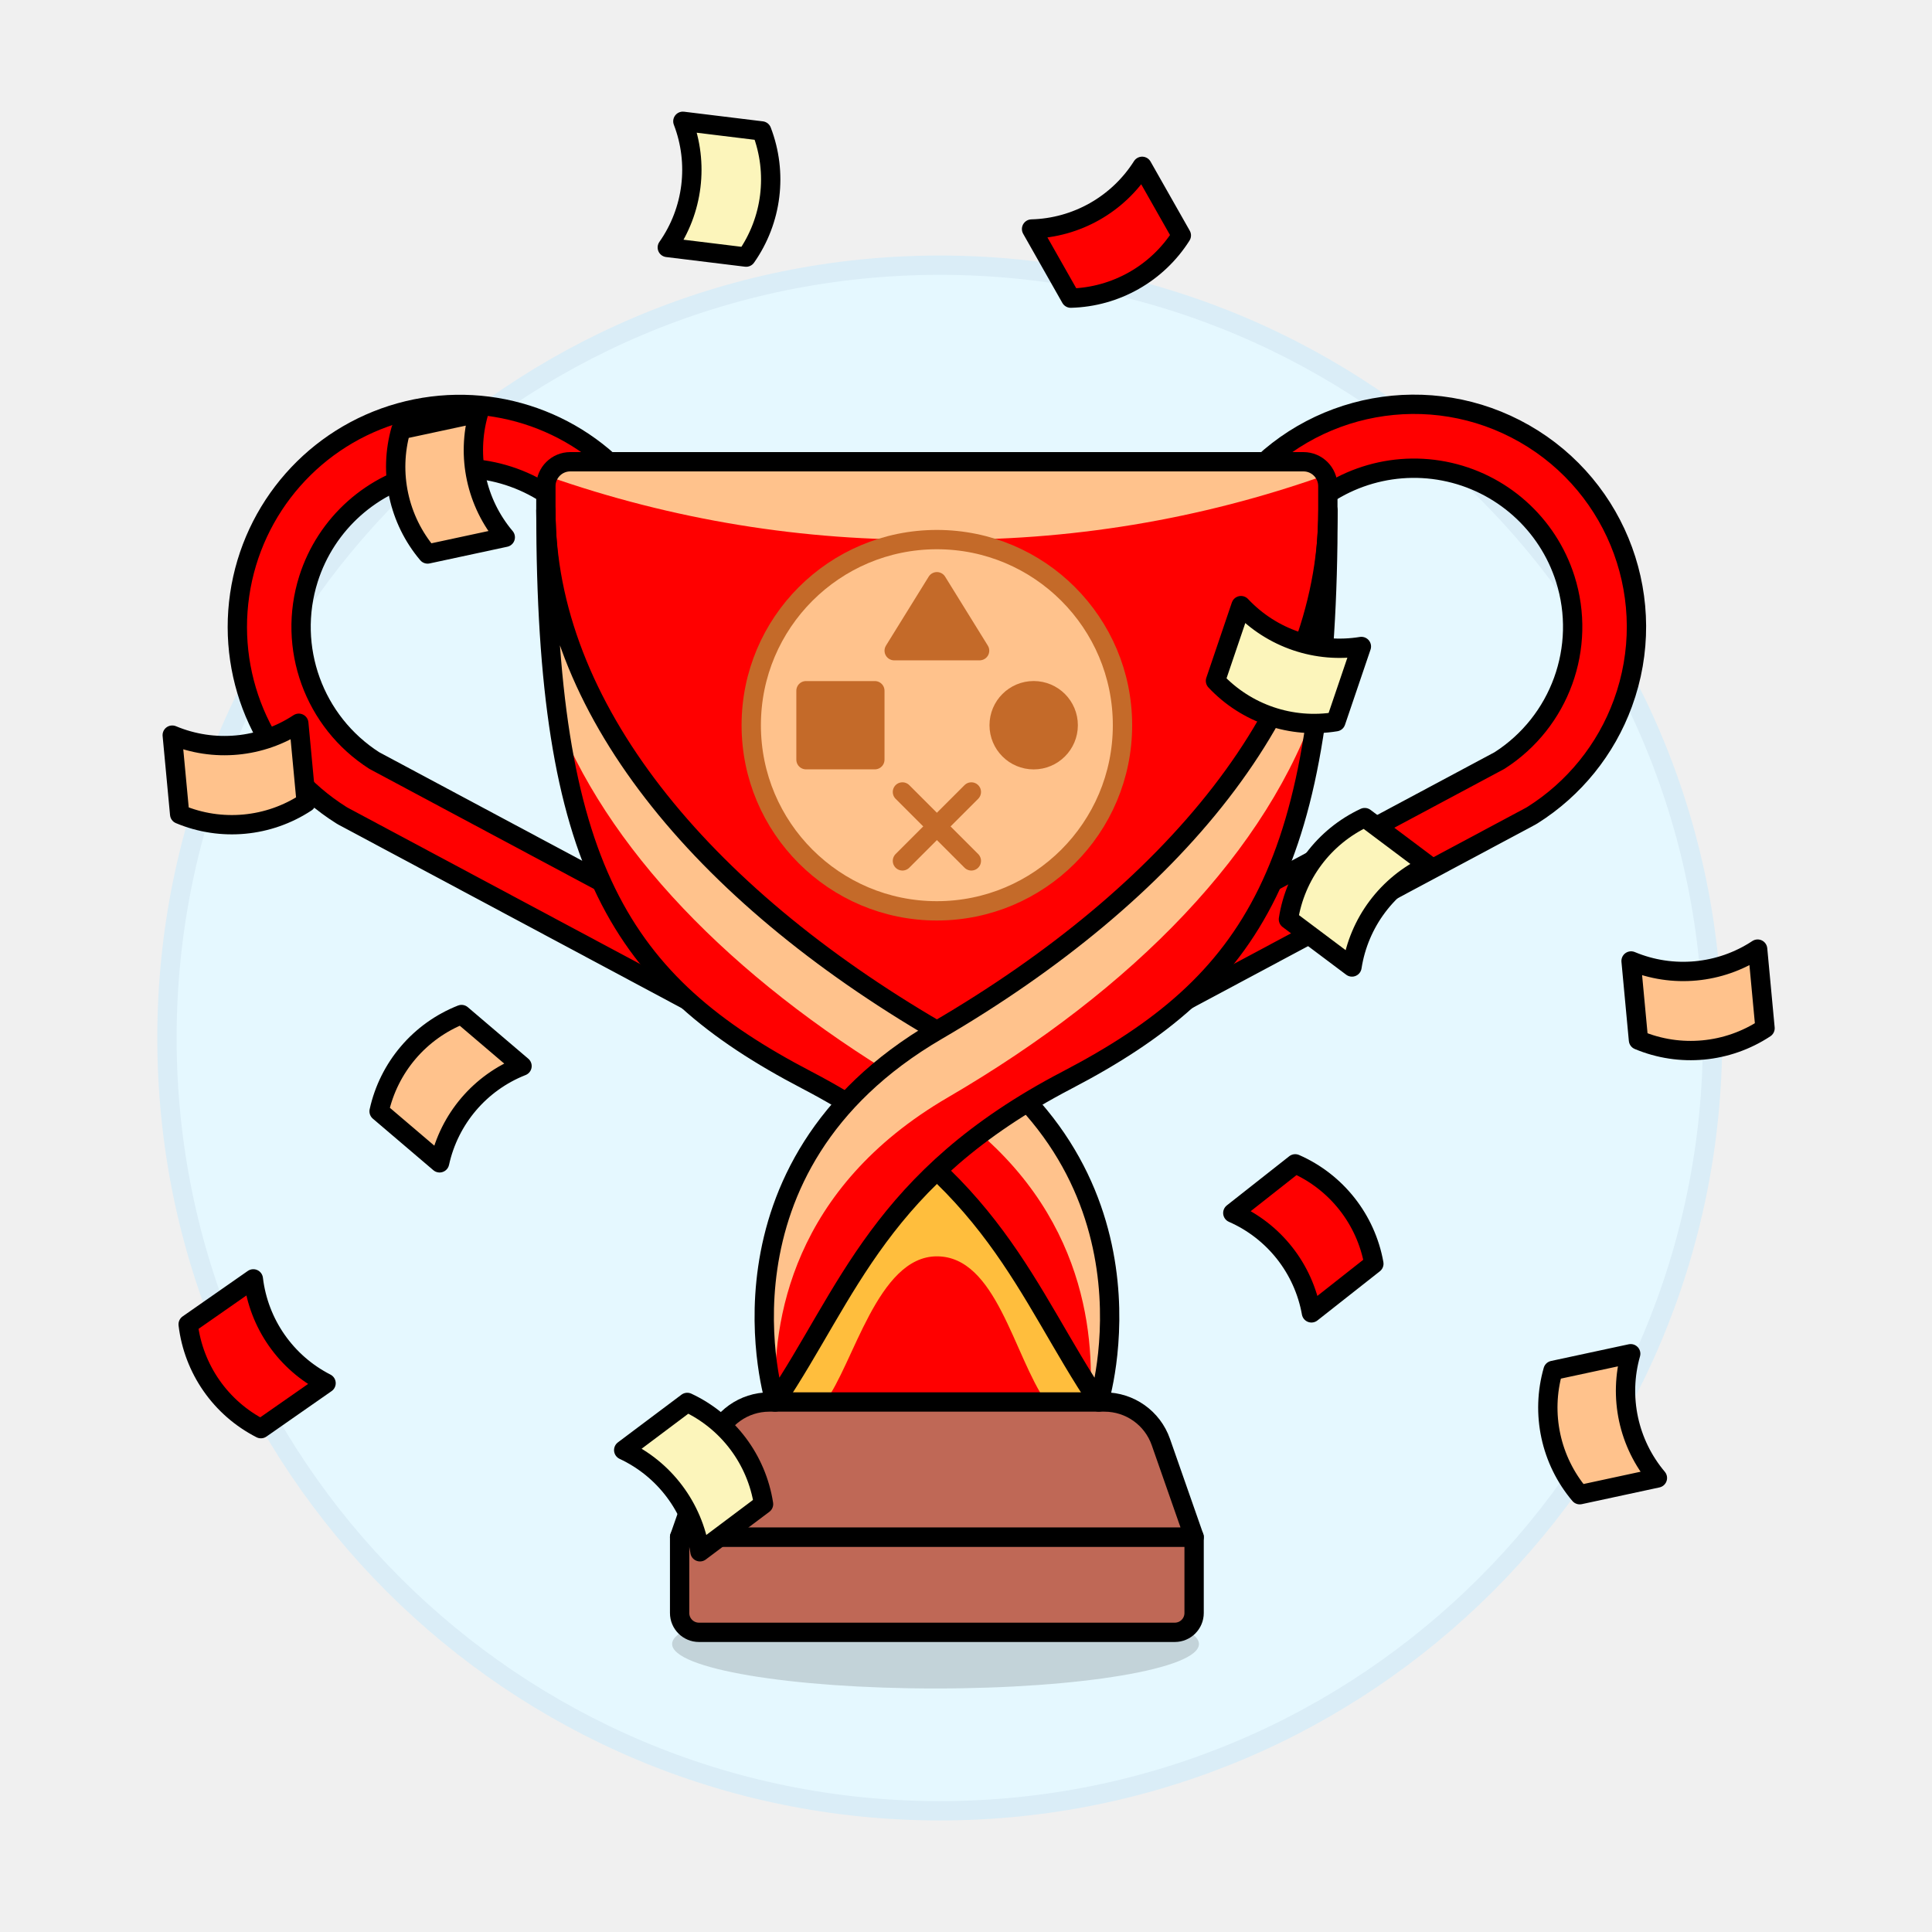
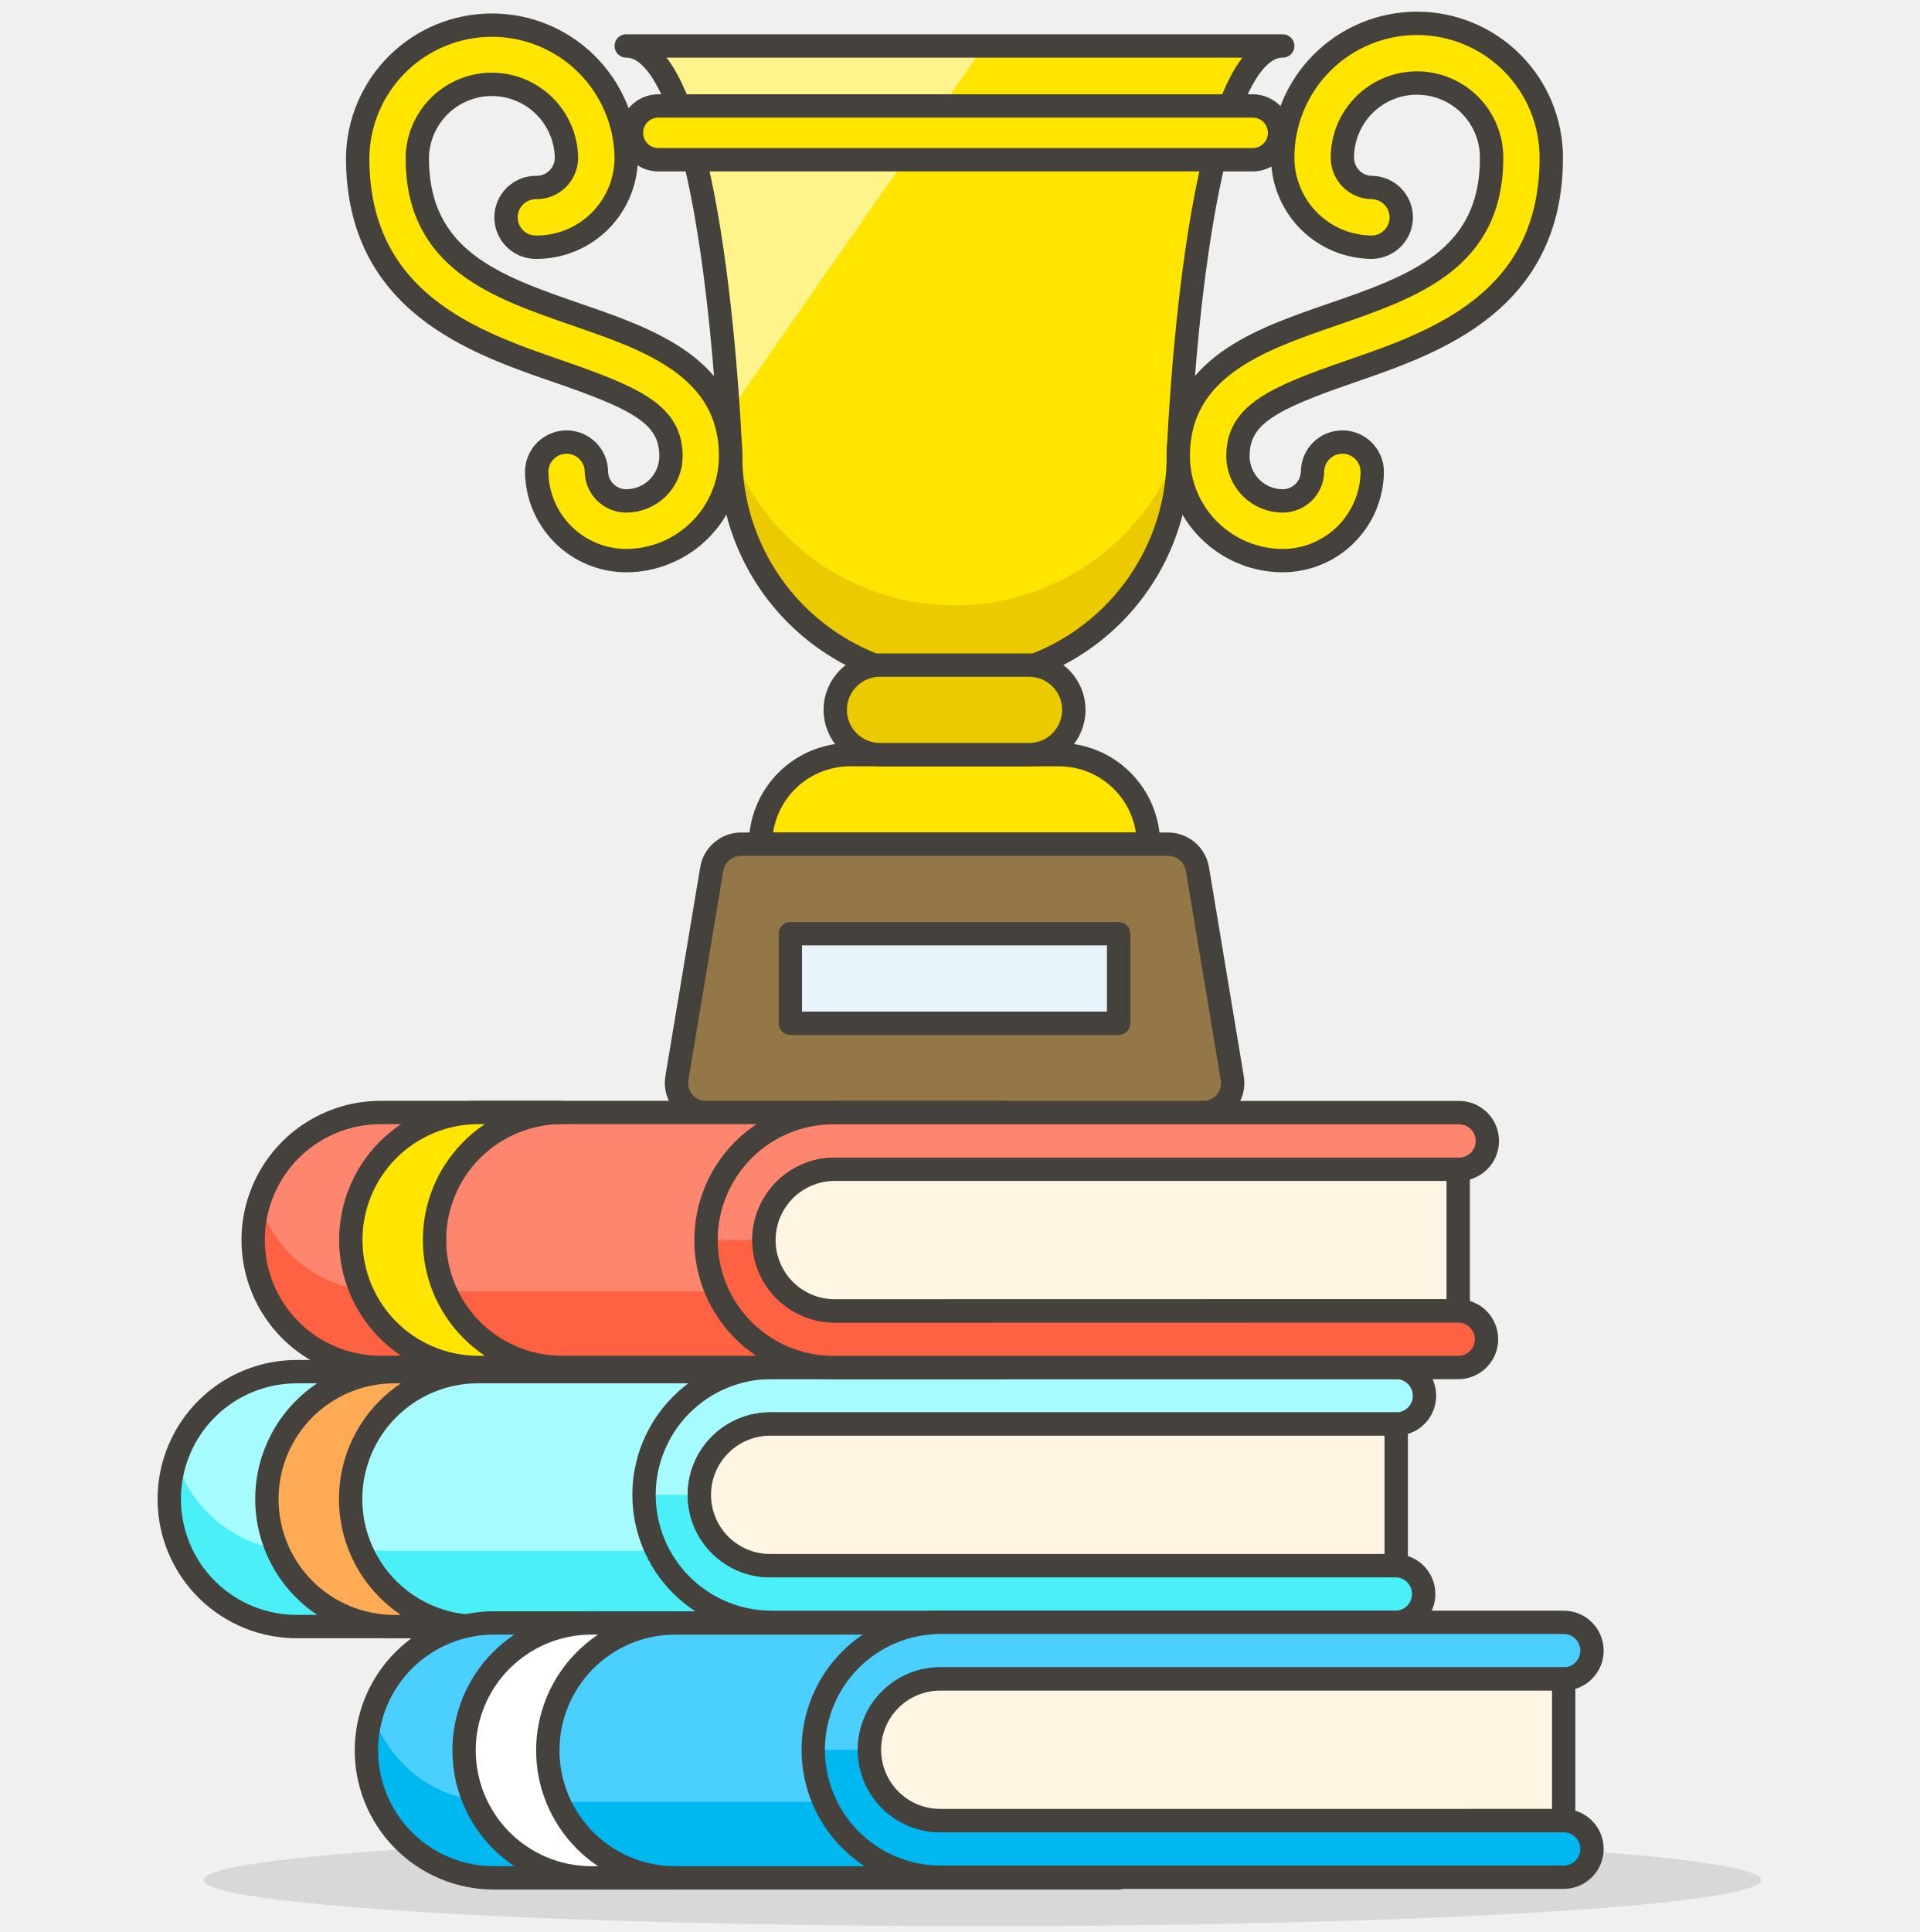
- <svg xmlns="http://www.w3.org/2000/svg" fill="none" viewBox="0 0 100 100" height="16" width="16">
-   <path fill="#e5f8ff" stroke="#DAEDF7" stroke-miterlimit="10" d="M48.642 93.726c22.091 0 40-17.909 40-40s-17.909-40-40-40-40 17.909-40 40 17.909 40 40 40Z" />
-   <path fill="#ff0000" stroke="#000000" stroke-linecap="round" stroke-linejoin="round" d="M48.5 58.451a1.65 1.65 0 0 1-.778-3.105l29.891-15.98a8.217 8.217 0 0 0 3.405-9.4 8.216 8.216 0 0 0-14.171-2.741L65.4 28.978a1.651 1.651 0 0 1-2.546-2.1l1.446-1.757a11.514 11.514 0 0 1 19.699 11.281 11.517 11.517 0 0 1-4.675 5.786c-.033.021-.068.04-.1.059L49.276 58.256a1.642 1.642 0 0 1-.776.195v0Z" />
-   <path fill="#ff0000" stroke="#000000" stroke-linecap="round" stroke-linejoin="round" d="M48.485 58.451a1.65 1.65 0 0 0 .779-3.105l-29.891-15.98a8.218 8.218 0 0 1-3.406-9.4 8.215 8.215 0 0 1 14.171-2.741l1.45 1.757a1.65 1.65 0 0 0 2.545-2.1l-1.449-1.758A11.514 11.514 0 1 0 17.66 42.188l.1.059 29.948 16.009c.239.128.506.195.777.195v0Z" />
-   <path fill="#ff0000" d="M48.492 55.373c-11.176 0-20.237-17.777-20.237-28.953v-1.262a1.262 1.262 0 0 1 1.262-1.258h37.95a1.262 1.262 0 0 1 1.262 1.262v1.258c0 11.18-9.06 28.953-20.237 28.953Z" />
-   <path fill="#ffc28c" d="M28.361 24.652a1.263 1.263 0 0 1 1.156-.756h37.95a1.262 1.262 0 0 1 1.131.7 57.833 57.833 0 0 1-20.176 3.332 58.199 58.199 0 0 1-20.058-3.276" />
-   <path fill="#000000" d="M48.423 87.396c7.53 0 13.634-1.03 13.634-2.302 0-1.271-6.104-2.302-13.634-2.302s-13.634 1.03-13.634 2.302c0 1.271 6.104 2.302 13.634 2.302Z" opacity=".15" />
-   <path fill="#ffbe3d" d="M48.492 58.132c-3.357.556-8.487 10.844-8.487 14.436h16.974s-5.13-14.992-8.487-14.436Z" />
-   <path fill="#ff0000" d="M48.492 65.028c-3.069 0-4.313 5.6-5.794 7.54h11.449c-1.691-2.45-2.586-7.54-5.655-7.54Z" />
-   <path fill="#bf6856" stroke="#000000" stroke-linecap="round" stroke-linejoin="round" d="M60.807 84.489h-24.63a1 1 0 0 1-1-1v-3.93h26.63v3.93a1 1 0 0 1-1 1Z" />
-   <path fill="#bf6856" stroke="#000000" stroke-linecap="round" stroke-linejoin="round" d="M61.807 79.559h-26.63l1.723-4.922a3.09 3.09 0 0 1 2.916-2.069h17.353a3.09 3.09 0 0 1 2.916 2.069l1.722 4.922Z" />
-   <path stroke="#000000" stroke-linecap="round" stroke-linejoin="round" d="M48.492 55.373c-11.176 0-20.237-17.777-20.237-28.953v-1.262a1.262 1.262 0 0 1 1.262-1.258h37.95a1.262 1.262 0 0 1 1.262 1.262v1.258c0 11.18-9.06 28.953-20.237 28.953Z" />
-   <path fill="#ff0000" d="M56.873 72.568s3.81-12.123-8.381-19.228c-12.191-7.105-20.237-16.765-20.237-26.92 0 18.448 3.84 24.443 13.515 29.49 9.675 5.047 11.318 11.022 15.103 16.658Z" />
-   <path fill="#ffc28c" stroke="#c46a29" stroke-miterlimit="10" d="M48.492 47.145a9.608 9.608 0 1 0 0-19.216 9.608 9.608 0 0 0 0 19.216Z" />
-   <path fill="#c46a29" stroke="#c46a29" stroke-linecap="round" stroke-linejoin="round" d="M53.503 39.324a1.787 1.787 0 1 0 0-3.574 1.787 1.787 0 0 0 0 3.574Z" />
-   <path fill="#c46a29" stroke="#c46a29" stroke-linecap="round" stroke-linejoin="round" d="M45.282 35.752h-3.564v3.569h3.564v-3.569Z" />
-   <path fill="#c46a29" stroke="#c46a29" stroke-linecap="round" stroke-linejoin="round" d="M50.704 33.679h-4.421l2.211-3.569 2.21 3.569Z" />
-   <path stroke="#c46a29" stroke-linecap="round" stroke-linejoin="round" d="m46.71 40.992 3.567 3.567" />
-   <path stroke="#c46a29" stroke-linecap="round" stroke-linejoin="round" d="m50.277 40.992-3.567 3.567" />
-   <path fill="#ffc28c" d="M56.873 72.568s3.81-12.123-8.381-19.228c-12.191-7.105-20.237-16.765-20.237-26.92a79.088 79.088 0 0 0 .645 10.942c2.923 7.183 9.64 13.8 18.619 19.038 7.936 4.624 9.09 11.373 8.93 15.523l.424.645Z" />
-   <path stroke="#000000" stroke-linecap="round" stroke-linejoin="round" d="M56.873 72.568s3.81-12.123-8.381-19.228c-12.191-7.105-20.237-16.765-20.237-26.92 0 18.448 3.84 24.443 13.515 29.49 9.675 5.047 11.318 11.022 15.103 16.658Z" />
-   <path fill="#ff0000" d="M40.12 72.568S36.311 60.445 48.5 53.34c12.189-7.105 20.238-16.765 20.238-26.92 0 18.448-3.84 24.443-13.515 29.49-9.675 5.047-11.318 11.022-15.103 16.658Z" />
-   <path fill="#ffc28c" d="M49.065 56.8C58.678 51.2 65.694 44 68.24 36.233a83.9 83.9 0 0 0 .5-9.813c0 10.155-8.047 19.815-20.237 26.92-12.19 7.105-8.383 19.228-8.383 19.228l.024-.038C39.939 68.4 41 61.5 49.065 56.8Z" />
-   <path stroke="#000000" stroke-linecap="round" stroke-linejoin="round" d="M40.12 72.568S36.311 60.445 48.5 53.34c12.189-7.105 20.238-16.765 20.238-26.92 0 18.448-3.84 24.443-13.515 29.49-9.675 5.047-11.318 11.022-15.103 16.658Z" />
-   <path fill="#ff0000" stroke="#000000" stroke-linecap="round" stroke-linejoin="round" d="M61.146 12.186a6.992 6.992 0 0 1-5.724 3.246l-2.028-3.578a6.988 6.988 0 0 0 5.723-3.245l2.029 3.577Z" />
-   <path fill="#fcf5bb" stroke="#000000" stroke-linecap="round" stroke-linejoin="round" d="M39.426 6.777a6.992 6.992 0 0 1-.806 6.531l-4.081-.5a6.99 6.99 0 0 0 .806-6.53l4.081.499Z" />
-   <path fill="#ffc28c" stroke="#000000" stroke-linecap="round" stroke-linejoin="round" d="M22.133 28.674a6.992 6.992 0 0 1-1.383-6.433l4.021-.864a6.993 6.993 0 0 0 1.382 6.433l-4.02.864Z" />
-   <path fill="#ffc28c" stroke="#000000" stroke-linecap="round" stroke-linejoin="round" d="M81.767 77.366a6.988 6.988 0 0 1-1.382-6.433l4.02-.864a7 7 0 0 0 1.382 6.431l-4.02.866Z" />
-   <path fill="#fcf5bb" stroke="#000000" stroke-linecap="round" stroke-linejoin="round" d="M35.572 72.589a6.992 6.992 0 0 1 3.949 5.263l-3.29 2.468a6.991 6.991 0 0 0-3.948-5.263l3.289-2.468Z" />
-   <path fill="#fcf5bb" stroke="#000000" stroke-linecap="round" stroke-linejoin="round" d="M70.637 42.319a6.993 6.993 0 0 0-3.948 5.264l3.289 2.468a6.993 6.993 0 0 1 3.949-5.264l-3.29-2.468Z" />
-   <path fill="#ff0000" stroke="#000000" stroke-linecap="round" stroke-linejoin="round" d="M67.04 60.24a6.99 6.99 0 0 1 4.071 5.169l-3.231 2.545a6.99 6.99 0 0 0-4.07-5.17l3.23-2.544Z" />
-   <path fill="#ff0000" stroke="#000000" stroke-linecap="round" stroke-linejoin="round" d="M9.739 68.547a6.991 6.991 0 0 0 3.765 5.4l3.373-2.353a6.991 6.991 0 0 1-3.765-5.4l-3.373 2.353Z" />
-   <path fill="#ffc28c" stroke="#000000" stroke-linecap="round" stroke-linejoin="round" d="M15.85 41.531a6.99 6.99 0 0 1-6.551.613l-.384-4.094a6.99 6.99 0 0 0 6.551-.614l.384 4.095Z" />
-   <path fill="#ffc28c" stroke="#000000" stroke-linecap="round" stroke-linejoin="round" d="M91.358 53.221a6.99 6.99 0 0 1-6.551.613l-.383-4.094a6.99 6.99 0 0 0 6.551-.614l.383 4.095Z" />
-   <path fill="#fcf5bb" stroke="#000000" stroke-linecap="round" stroke-linejoin="round" d="M69.143 37.356a6.992 6.992 0 0 1-6.23-2.115l1.321-3.894a6.999 6.999 0 0 0 6.231 2.115l-1.322 3.894Z" />
-   <path fill="#ffc28c" stroke="#000000" stroke-linecap="round" stroke-linejoin="round" d="M19.622 57.521a7 7 0 0 1 4.267-5.009l3.131 2.667a6.991 6.991 0 0 0-4.267 5.009l-3.131-2.667Z" />
+ <svg xmlns="http://www.w3.org/2000/svg" width="329" height="331" viewBox="0 0 329 331" fill="none">
+   <path opacity="0.15" d="M34.883 322.107C34.883 324.2 48.944 326.208 73.972 327.688C99.001 329.168 132.946 330 168.342 330C203.737 330 237.683 329.168 262.711 327.688C287.739 326.208 301.8 324.2 301.8 322.107C301.8 320.013 287.739 318.006 262.711 316.525C237.683 315.045 203.737 314.213 168.342 314.213C132.946 314.213 99.001 315.045 73.972 316.525C48.944 318.006 34.883 320.013 34.883 322.107Z" fill="#525252" />
+   <path d="M196.803 144.628C196.803 140.56 195.187 136.658 192.31 133.781C189.433 130.904 185.531 129.288 181.463 129.288H145.666C143.652 129.288 141.657 129.685 139.796 130.456C137.935 131.227 136.243 132.357 134.819 133.781C133.394 135.205 132.265 136.897 131.494 138.758C130.723 140.619 130.326 142.614 130.326 144.628H196.803Z" fill="#FFE500" stroke="#45413C" stroke-width="4" stroke-linecap="round" stroke-linejoin="round" />
+   <path d="M107.312 7.876C122.652 7.876 125.21 78.151 125.21 78.151C125.21 88.323 129.251 98.079 136.444 105.272C143.637 112.465 153.392 116.506 163.564 116.506C173.737 116.506 183.492 112.465 190.685 105.272C197.878 98.079 201.919 88.323 201.919 78.151C201.919 78.151 204.473 7.876 219.809 7.876H107.312Z" fill="#FFE500" />
+   <path d="M124.656 71.035L168.676 7.876H107.312C119.065 7.876 123.309 56.988 124.656 71.035Z" fill="#FFF48C" />
+   <path d="M163.565 103.72C155.158 103.709 146.958 101.109 140.081 96.273C133.205 91.437 127.985 84.6 125.131 76.692C125.193 77.614 125.222 78.151 125.222 78.151C125.222 88.323 129.263 98.079 136.456 105.272C143.649 112.465 153.405 116.506 163.577 116.506C173.749 116.506 183.505 112.465 190.698 105.272C197.891 98.079 201.932 88.323 201.932 78.151C201.932 78.151 201.956 77.614 202.018 76.692C199.164 84.604 193.941 91.443 187.06 96.279C180.179 101.115 171.975 103.713 163.565 103.72Z" fill="#EBCB00" />
+   <path d="M107.312 7.876C122.652 7.876 125.21 78.151 125.21 78.151C125.21 88.323 129.251 98.079 136.444 105.272C143.637 112.465 153.392 116.506 163.564 116.506C173.737 116.506 183.492 112.465 190.685 105.272C197.878 98.079 201.919 88.323 201.919 78.151C201.919 78.151 204.473 7.876 219.809 7.876H107.312Z" stroke="#45413C" stroke-width="4" stroke-linecap="round" stroke-linejoin="round" />
+   <path d="M206.109 190.653H121.04C120.297 190.653 119.563 190.491 118.889 190.179C118.216 189.866 117.618 189.411 117.138 188.844C116.657 188.277 116.306 187.613 116.109 186.897C115.911 186.181 115.872 185.431 115.994 184.698L121.962 148.901C122.161 147.707 122.778 146.622 123.701 145.84C124.625 145.058 125.797 144.628 127.007 144.628H200.154C201.365 144.628 202.536 145.058 203.46 145.84C204.384 146.622 205.001 147.707 205.2 148.901L211.164 184.698C211.286 185.431 211.247 186.183 211.05 186.9C210.852 187.617 210.5 188.282 210.019 188.849C209.538 189.416 208.939 189.871 208.264 190.183C207.588 190.494 206.853 190.655 206.109 190.653Z" fill="#947746" stroke="#45413C" stroke-width="4" stroke-linecap="round" stroke-linejoin="round" />
+   <path d="M135.438 159.968H191.691V175.309H135.438V159.968Z" fill="#E8F4FA" stroke="#45413C" stroke-width="4" stroke-linecap="round" stroke-linejoin="round" />
+   <path d="M176.346 129.288C178.381 129.288 180.332 128.48 181.77 127.041C183.208 125.603 184.017 123.652 184.017 121.618C184.017 119.584 183.208 117.633 181.77 116.194C180.332 114.756 178.381 113.948 176.346 113.948H150.795C148.76 113.948 146.809 114.756 145.371 116.194C143.933 117.633 143.125 119.584 143.125 121.618C143.125 123.652 143.933 125.603 145.371 127.041C146.809 128.48 148.76 129.288 150.795 129.288H176.346Z" fill="#EBCB00" stroke="#45413C" stroke-width="4" stroke-linecap="round" stroke-linejoin="round" />
+   <path d="M107.311 96.049C103.244 96.044 99.345 94.425 96.469 91.549C93.593 88.672 91.975 84.773 91.971 80.705C92.009 79.374 92.564 78.11 93.519 77.182C94.474 76.254 95.754 75.734 97.085 75.734C98.417 75.734 99.696 76.254 100.651 77.182C101.606 78.11 102.161 79.374 102.199 80.705C102.199 82.061 102.738 83.362 103.696 84.321C104.655 85.281 105.955 85.82 107.311 85.821C109.345 85.819 111.295 85.01 112.733 83.572C114.17 82.134 114.979 80.185 114.981 78.151C114.981 71.043 109.084 68.266 95.637 63.621C81.14 58.625 61.287 51.773 61.287 27.01C61.368 20.96 63.828 15.186 68.135 10.936C72.442 6.687 78.249 4.304 84.299 4.304C90.349 4.304 96.156 6.687 100.463 10.936C104.77 15.186 107.23 20.96 107.311 27.01C107.307 31.078 105.69 34.977 102.814 37.854C99.938 40.731 96.039 42.349 91.971 42.355C91.287 42.374 90.607 42.256 89.969 42.008C89.332 41.76 88.75 41.386 88.26 40.909C87.769 40.432 87.379 39.862 87.113 39.232C86.847 38.602 86.71 37.925 86.71 37.241C86.71 36.556 86.847 35.879 87.113 35.249C87.379 34.619 87.769 34.049 88.26 33.572C88.75 33.095 89.332 32.721 89.969 32.473C90.607 32.225 91.287 32.107 91.971 32.127C93.325 32.122 94.622 31.581 95.578 30.622C96.534 29.663 97.071 28.364 97.071 27.01C97.01 23.66 95.637 20.466 93.246 18.118C90.855 15.77 87.638 14.454 84.287 14.454C80.935 14.454 77.718 15.77 75.327 18.118C72.936 20.466 71.563 23.66 71.502 27.01C71.502 44.479 84.842 49.087 98.959 53.955C111.258 58.199 125.197 63.014 125.197 78.151C125.191 82.894 123.305 87.441 119.952 90.796C116.6 94.15 112.054 96.04 107.311 96.049Z" fill="#FFE500" stroke="#45413C" stroke-width="4" stroke-linecap="round" stroke-linejoin="round" />
+   <path d="M219.809 96.049C223.877 96.044 227.776 94.425 230.652 91.549C233.528 88.672 235.145 84.773 235.149 80.705C235.112 79.374 234.556 78.11 233.601 77.182C232.646 76.254 231.367 75.734 230.035 75.734C228.704 75.734 227.424 76.254 226.469 77.182C225.514 78.11 224.959 79.374 224.921 80.705C224.92 82.061 224.381 83.361 223.423 84.32C222.465 85.279 221.165 85.819 219.809 85.821C217.775 85.819 215.825 85.01 214.387 83.573C212.948 82.135 212.138 80.185 212.135 78.151C212.135 71.043 218.036 68.266 231.484 63.621C245.981 58.625 265.83 51.773 265.83 27.01C265.83 20.908 263.406 15.055 259.09 10.74C254.775 6.424 248.922 4 242.819 4C236.717 4 230.864 6.424 226.549 10.74C222.233 15.055 219.809 20.908 219.809 27.01C219.814 31.078 221.431 34.977 224.307 37.854C227.183 40.731 231.082 42.349 235.149 42.355C236.481 42.317 237.745 41.761 238.673 40.806C239.601 39.852 240.12 38.572 240.12 37.241C240.12 35.909 239.601 34.63 238.673 33.675C237.745 32.72 236.481 32.164 235.149 32.127C233.793 32.125 232.492 31.586 231.533 30.627C230.574 29.668 230.034 28.367 230.033 27.01C230.033 23.619 231.38 20.367 233.778 17.969C236.176 15.571 239.428 14.224 242.819 14.224C246.211 14.224 249.463 15.571 251.861 17.969C254.259 20.367 255.606 23.619 255.606 27.01C255.606 44.479 242.266 49.087 228.149 53.955C215.846 58.199 201.911 63.014 201.911 78.151C201.917 82.896 203.805 87.445 207.16 90.8C210.516 94.155 215.064 96.043 219.809 96.049Z" fill="#FFE500" stroke="#45413C" stroke-width="4" stroke-linecap="round" stroke-linejoin="round" />
+   <path d="M158.196 278.669H51.137C48.244 278.709 45.373 278.173 42.689 277.094C40.005 276.015 37.562 274.413 35.502 272.381C33.443 270.35 31.807 267.929 30.691 265.26C29.575 262.591 29 259.727 29 256.834C29 253.941 29.575 251.077 30.691 248.409C31.807 245.74 33.443 243.319 35.502 241.288C37.562 239.256 40.005 237.654 42.689 236.575C45.373 235.495 48.244 234.96 51.137 235H158.196V278.669Z" fill="#A6FBFF" />
+   <path d="M158.175 265.68H51.108C46.453 265.681 41.921 264.191 38.174 261.429C34.428 258.667 31.664 254.778 30.288 250.332C29.27 253.601 29.034 257.064 29.6 260.441C30.167 263.818 31.519 267.015 33.548 269.773C35.577 272.531 38.226 274.774 41.281 276.32C44.337 277.866 47.713 278.672 51.137 278.673H158.196V263.994" fill="#4AEFF7" />
+   <path d="M158.196 278.669H51.137C48.244 278.709 45.373 278.173 42.689 277.094C40.005 276.015 37.562 274.413 35.502 272.381C33.443 270.35 31.807 267.929 30.691 265.26C29.575 262.591 29 259.727 29 256.834C29 253.941 29.575 251.077 30.691 248.409C31.807 245.74 33.443 243.319 35.502 241.288C37.562 239.256 40.005 237.654 42.689 236.575C45.373 235.495 48.244 234.96 51.137 235H158.196V278.669Z" stroke="#45413C" stroke-width="4" stroke-linecap="round" stroke-linejoin="round" />
+   <path d="M81.925 278.673H67.573C61.78 278.673 56.225 276.372 52.129 272.276C48.033 268.18 45.732 262.625 45.732 256.832C45.732 251.04 48.033 245.485 52.129 241.389C56.225 237.293 61.78 234.992 67.573 234.992H81.925C76.132 234.992 70.577 237.293 66.481 241.389C62.385 245.485 60.084 251.04 60.084 256.832C60.084 262.625 62.385 268.18 66.481 272.276C70.577 276.372 76.132 278.673 81.925 278.673Z" fill="#FFAA54" stroke="#45413C" stroke-width="4" stroke-linecap="round" stroke-linejoin="round" />
+   <path d="M132.198 243.976C130.586 243.946 128.984 244.238 127.486 244.834C125.989 245.43 124.625 246.319 123.474 247.449C122.324 248.578 121.41 249.926 120.786 251.412C120.162 252.899 119.841 254.495 119.841 256.107C119.841 257.719 120.162 259.315 120.786 260.802C121.41 262.289 122.324 263.636 123.474 264.765C124.625 265.895 125.989 266.784 127.486 267.38C128.984 267.976 130.586 268.268 132.198 268.238H239.253C240.516 268.275 241.714 268.803 242.595 269.709C243.475 270.615 243.967 271.829 243.967 273.092C243.967 274.355 243.475 275.569 242.595 276.475C241.714 277.381 240.516 277.909 239.253 277.946H132.198C126.407 277.946 120.852 275.645 116.757 271.55C112.662 267.455 110.361 261.901 110.361 256.109C110.361 250.318 112.662 244.764 116.757 240.668C120.852 236.573 126.407 234.273 132.198 234.273H239.253C240.54 234.273 241.774 234.784 242.684 235.694C243.593 236.603 244.105 237.837 244.105 239.124C244.105 240.411 243.593 241.645 242.684 242.555C241.774 243.465 240.54 243.976 239.253 243.976H132.198Z" fill="#4AEFF7" />
+   <path d="M110.357 256.117C110.356 253.249 110.92 250.408 112.017 247.757C113.115 245.107 114.723 242.698 116.752 240.67C118.78 238.641 121.188 237.032 123.838 235.934C126.489 234.837 129.329 234.272 132.198 234.273H239.253C240.54 234.273 241.774 234.784 242.684 235.694C243.593 236.603 244.105 237.837 244.105 239.124C244.105 240.411 243.593 241.645 242.684 242.555C241.774 243.465 240.54 243.976 239.253 243.976H132.198C130.604 243.975 129.025 244.289 127.552 244.899C126.078 245.509 124.74 246.403 123.613 247.531C122.486 248.659 121.592 249.997 120.982 251.471C120.373 252.944 120.059 254.523 120.061 256.117H110.357Z" fill="#A6FBFF" />
+   <path d="M132.198 243.976C130.586 243.946 128.984 244.238 127.486 244.834C125.989 245.43 124.625 246.319 123.474 247.449C122.324 248.578 121.41 249.926 120.786 251.412C120.162 252.899 119.841 254.495 119.841 256.107C119.841 257.719 120.162 259.315 120.786 260.802C121.41 262.289 122.324 263.636 123.474 264.765C124.625 265.895 125.989 266.784 127.486 267.38C128.984 267.976 130.586 268.268 132.198 268.238H239.253C240.516 268.275 241.714 268.803 242.595 269.709C243.475 270.615 243.967 271.829 243.967 273.092C243.967 274.355 243.475 275.569 242.595 276.475C241.714 277.381 240.516 277.909 239.253 277.946H132.198C126.407 277.946 120.852 275.645 116.757 271.55C112.662 267.455 110.361 261.901 110.361 256.109C110.361 250.318 112.662 244.764 116.757 240.668C120.852 236.573 126.407 234.273 132.198 234.273H239.253C240.54 234.273 241.774 234.784 242.684 235.694C243.593 236.603 244.105 237.837 244.105 239.124C244.105 240.411 243.593 241.645 242.684 242.555C241.774 243.465 240.54 243.976 239.253 243.976H132.198Z" stroke="#45413C" stroke-width="4" stroke-linecap="round" stroke-linejoin="round" />
+   <path d="M239.253 268.238V243.976H132.198C130.586 243.946 128.984 244.238 127.487 244.834C125.989 245.43 124.625 246.319 123.474 247.449C122.324 248.578 121.41 249.926 120.786 251.412C120.162 252.899 119.841 254.495 119.841 256.107C119.841 257.719 120.162 259.315 120.786 260.802C121.41 262.289 122.324 263.636 123.474 264.765C124.625 265.895 125.989 266.784 127.487 267.38C128.984 267.976 130.586 268.268 132.198 268.238H239.253Z" fill="#FFF5E3" stroke="#45413C" stroke-width="4" stroke-linecap="round" stroke-linejoin="round" />
+   <path d="M191.683 321.727H84.624C78.832 321.727 73.278 319.426 69.183 315.331C65.088 311.236 62.787 305.681 62.787 299.89C62.787 294.098 65.088 288.544 69.183 284.449C73.278 280.354 78.832 278.053 84.624 278.053H191.683V321.727Z" fill="#4ACFFF" />
+   <path d="M63.795 293.406C65.181 297.84 67.947 301.714 71.69 304.465C75.433 307.216 79.958 308.698 84.603 308.696H191.683V321.71H84.623C81.201 321.706 77.828 320.899 74.775 319.353C71.721 317.807 69.074 315.566 67.045 312.81C65.016 310.054 63.663 306.86 63.094 303.485C62.526 300.111 62.757 296.65 63.77 293.381" fill="#00B8F0" />
+   <path d="M191.683 321.727H84.624C78.832 321.727 73.278 319.426 69.183 315.331C65.088 311.236 62.787 305.681 62.787 299.89C62.787 294.098 65.088 288.544 69.183 284.449C73.278 280.354 78.832 278.053 84.624 278.053H191.683V321.727Z" stroke="#45413C" stroke-width="4" stroke-linecap="round" stroke-linejoin="round" />
+   <path d="M115.411 321.727H101.063C95.323 321.648 89.845 319.312 85.814 315.225C81.783 311.138 79.523 305.628 79.523 299.888C79.523 294.147 81.783 288.638 85.814 284.551C89.845 280.464 95.323 278.128 101.063 278.049H115.411C109.671 278.128 104.193 280.464 100.162 284.551C96.131 288.638 93.871 294.147 93.871 299.888C93.871 305.628 96.131 311.138 100.162 315.225C104.193 319.312 109.671 321.648 115.411 321.727Z" fill="white" stroke="#45413C" stroke-width="4" stroke-linecap="round" stroke-linejoin="round" />
+   <path d="M160.895 287.649C157.716 287.708 154.688 289.012 152.46 291.28C150.233 293.549 148.986 296.601 148.986 299.78C148.986 302.96 150.233 306.012 152.46 308.28C154.688 310.549 157.716 311.853 160.895 311.912H267.954C269.241 311.912 270.475 312.423 271.385 313.333C272.294 314.243 272.806 315.477 272.806 316.763C272.806 318.05 272.294 319.284 271.385 320.194C270.475 321.104 269.241 321.615 267.954 321.615H160.895C155.156 321.536 149.679 319.201 145.649 315.115C141.618 311.028 139.359 305.52 139.359 299.78C139.359 294.041 141.618 288.532 145.649 284.446C149.679 280.36 155.156 278.025 160.895 277.946H267.954C269.241 277.946 270.475 278.457 271.385 279.367C272.294 280.277 272.806 281.511 272.806 282.797C272.806 284.084 272.294 285.318 271.385 286.228C270.475 287.138 269.241 287.649 267.954 287.649H160.895Z" fill="#00B8F0" />
+   <path d="M139.062 299.778C139.062 293.988 141.362 288.435 145.457 284.34C149.551 280.246 155.104 277.946 160.895 277.946H267.954C269.241 277.946 270.475 278.457 271.385 279.367C272.294 280.277 272.806 281.511 272.806 282.797C272.806 284.084 272.294 285.318 271.385 286.228C270.475 287.138 269.241 287.649 267.954 287.649H160.895C157.678 287.649 154.593 288.927 152.318 291.202C150.043 293.476 148.766 296.561 148.766 299.778H139.062Z" fill="#4ACFFF" />
+   <path d="M160.895 287.649C157.716 287.708 154.688 289.012 152.46 291.28C150.233 293.549 148.986 296.601 148.986 299.78C148.986 302.96 150.233 306.012 152.46 308.28C154.688 310.549 157.716 311.853 160.895 311.912H267.954C269.241 311.912 270.475 312.423 271.385 313.333C272.294 314.243 272.806 315.477 272.806 316.763C272.806 318.05 272.294 319.284 271.385 320.194C270.475 321.104 269.241 321.615 267.954 321.615H160.895C155.156 321.536 149.679 319.201 145.649 315.115C141.618 311.028 139.359 305.52 139.359 299.78C139.359 294.041 141.618 288.532 145.649 284.446C149.679 280.36 155.156 278.025 160.895 277.946H267.954C269.241 277.946 270.475 278.457 271.385 279.367C272.294 280.277 272.806 281.511 272.806 282.797C272.806 284.084 272.294 285.318 271.385 286.228C270.475 287.138 269.241 287.649 267.954 287.649H160.895Z" stroke="#45413C" stroke-width="4" stroke-linecap="round" stroke-linejoin="round" />
+   <path d="M267.954 311.908V287.649H160.895C157.716 287.708 154.687 289.012 152.46 291.28C150.233 293.549 148.985 296.601 148.985 299.78C148.985 302.96 150.233 306.012 152.46 308.28C154.687 310.549 157.716 311.853 160.895 311.912L267.954 311.908Z" fill="#FFF5E3" stroke="#45413C" stroke-width="4" stroke-linecap="round" stroke-linejoin="round" />
+   <path d="M172.284 234.272H65.217C59.425 234.272 53.871 231.972 49.776 227.877C45.681 223.782 43.38 218.227 43.38 212.436C43.38 206.644 45.681 201.09 49.776 196.995C53.871 192.9 59.425 190.599 65.217 190.599H172.284V234.272Z" fill="#FF866E" />
+   <path d="M172.259 221.259H65.196C60.541 221.26 56.007 219.771 52.26 217.009C48.513 214.247 45.748 210.358 44.372 205.91C43.352 209.181 43.114 212.645 43.679 216.023C44.244 219.402 45.596 222.601 47.624 225.361C49.653 228.121 52.302 230.366 55.358 231.914C58.414 233.462 61.791 234.27 65.217 234.272H172.284V221.259" fill="#FF6242" />
+   <path d="M172.284 234.272H65.217C59.425 234.272 53.871 231.972 49.776 227.877C45.681 223.782 43.38 218.227 43.38 212.436C43.38 206.644 45.681 201.09 49.776 196.995C53.871 192.9 59.425 190.599 65.217 190.599H172.284V234.272Z" stroke="#45413C" stroke-width="4" stroke-linecap="round" stroke-linejoin="round" />
+   <path d="M142.819 200.327C139.64 200.386 136.612 201.69 134.384 203.959C132.157 206.227 130.909 209.279 130.909 212.459C130.909 215.638 132.157 218.69 134.384 220.959C136.612 223.227 139.64 224.531 142.819 224.59H249.878C251.165 224.59 252.399 225.101 253.309 226.011C254.218 226.921 254.73 228.155 254.73 229.441C254.73 230.728 254.218 231.962 253.309 232.872C252.399 233.782 251.165 234.293 249.878 234.293H142.819C137.027 234.293 131.473 231.993 127.378 227.897C123.283 223.802 120.982 218.248 120.982 212.457C120.982 206.665 123.283 201.111 127.378 197.016C131.473 192.92 137.027 190.62 142.819 190.62H249.878C250.527 190.601 251.174 190.712 251.779 190.948C252.385 191.183 252.937 191.538 253.403 191.99C253.869 192.443 254.239 192.984 254.492 193.583C254.745 194.181 254.875 194.824 254.875 195.474C254.875 196.123 254.745 196.766 254.492 197.365C254.239 197.963 253.869 198.504 253.403 198.957C252.937 199.409 252.385 199.764 251.779 199.999C251.174 200.235 250.527 200.346 249.878 200.327H142.819Z" fill="#FF6242" />
+   <path d="M120.986 212.436C120.986 209.568 121.55 206.729 122.647 204.08C123.744 201.43 125.352 199.023 127.379 196.995C129.407 194.968 131.814 193.359 134.463 192.262C137.112 191.164 139.951 190.599 142.819 190.599H249.878C250.527 190.58 251.174 190.692 251.779 190.927C252.384 191.163 252.936 191.517 253.402 191.97C253.868 192.422 254.239 192.964 254.492 193.562C254.745 194.16 254.875 194.803 254.875 195.453C254.875 196.103 254.745 196.746 254.492 197.344C254.239 197.942 253.868 198.484 253.402 198.936C252.936 199.389 252.384 199.743 251.779 199.979C251.174 200.214 250.527 200.326 249.878 200.307H142.819C141.226 200.307 139.649 200.62 138.177 201.23C136.705 201.84 135.368 202.733 134.242 203.859C133.116 204.986 132.222 206.323 131.613 207.794C131.003 209.266 130.689 210.843 130.689 212.436H120.986Z" fill="#FF866E" />
+   <path d="M142.819 200.327C139.64 200.386 136.612 201.69 134.384 203.959C132.157 206.227 130.909 209.279 130.909 212.459C130.909 215.638 132.157 218.69 134.384 220.959C136.612 223.227 139.64 224.531 142.819 224.59H249.878C251.165 224.59 252.399 225.101 253.309 226.011C254.218 226.921 254.73 228.155 254.73 229.441C254.73 230.728 254.218 231.962 253.309 232.872C252.399 233.782 251.165 234.293 249.878 234.293H142.819C137.027 234.293 131.473 231.993 127.378 227.897C123.283 223.802 120.982 218.248 120.982 212.457C120.982 206.665 123.283 201.111 127.378 197.016C131.473 192.92 137.027 190.62 142.819 190.62H249.878C250.527 190.601 251.174 190.712 251.779 190.948C252.385 191.183 252.937 191.538 253.403 191.99C253.869 192.443 254.239 192.984 254.492 193.583C254.745 194.181 254.875 194.824 254.875 195.474C254.875 196.123 254.745 196.766 254.492 197.365C254.239 197.963 253.869 198.504 253.403 198.957C252.937 199.409 252.385 199.764 251.779 199.999C251.174 200.235 250.527 200.346 249.878 200.327H142.819Z" stroke="#45413C" stroke-width="4" stroke-linecap="round" stroke-linejoin="round" />
+   <path d="M249.878 224.569V200.327H142.819C139.64 200.386 136.611 201.69 134.384 203.959C132.157 206.227 130.909 209.279 130.909 212.459C130.909 215.638 132.157 218.69 134.384 220.959C136.611 223.227 139.64 224.531 142.819 224.59L249.878 224.569Z" fill="#FFF5E3" stroke="#45413C" stroke-width="4" stroke-linecap="round" stroke-linejoin="round" />
+   <path d="M96.005 234.273H81.652C75.912 234.194 70.434 231.858 66.403 227.771C62.372 223.684 60.112 218.174 60.112 212.434C60.112 206.693 62.372 201.184 66.403 197.097C70.434 193.01 75.912 190.674 81.652 190.595H96.005C90.265 190.674 84.787 193.01 80.755 197.097C76.724 201.184 74.464 206.693 74.464 212.434C74.464 218.174 76.724 223.684 80.755 227.771C84.787 231.858 90.265 234.194 96.005 234.273Z" fill="#FFE500" stroke="#45413C" stroke-width="4" stroke-linecap="round" stroke-linejoin="round" />
+   <path d="M219.268 22.762C219.268 23.367 219.148 23.967 218.917 24.526C218.685 25.086 218.345 25.594 217.917 26.022C217.488 26.45 216.98 26.789 216.42 27.02C215.861 27.252 215.261 27.37 214.656 27.37H112.684C111.485 27.334 110.348 26.832 109.512 25.972C108.677 25.111 108.21 23.959 108.21 22.76C108.21 21.561 108.677 20.409 109.512 19.548C110.348 18.687 111.485 18.186 112.684 18.15H214.656C215.262 18.149 215.862 18.268 216.421 18.5C216.981 18.732 217.49 19.071 217.918 19.5C218.346 19.928 218.686 20.437 218.918 20.996C219.149 21.556 219.268 22.156 219.268 22.762Z" fill="#FFE500" stroke="#45413C" stroke-width="4" stroke-linecap="round" stroke-linejoin="round" />
</svg>
